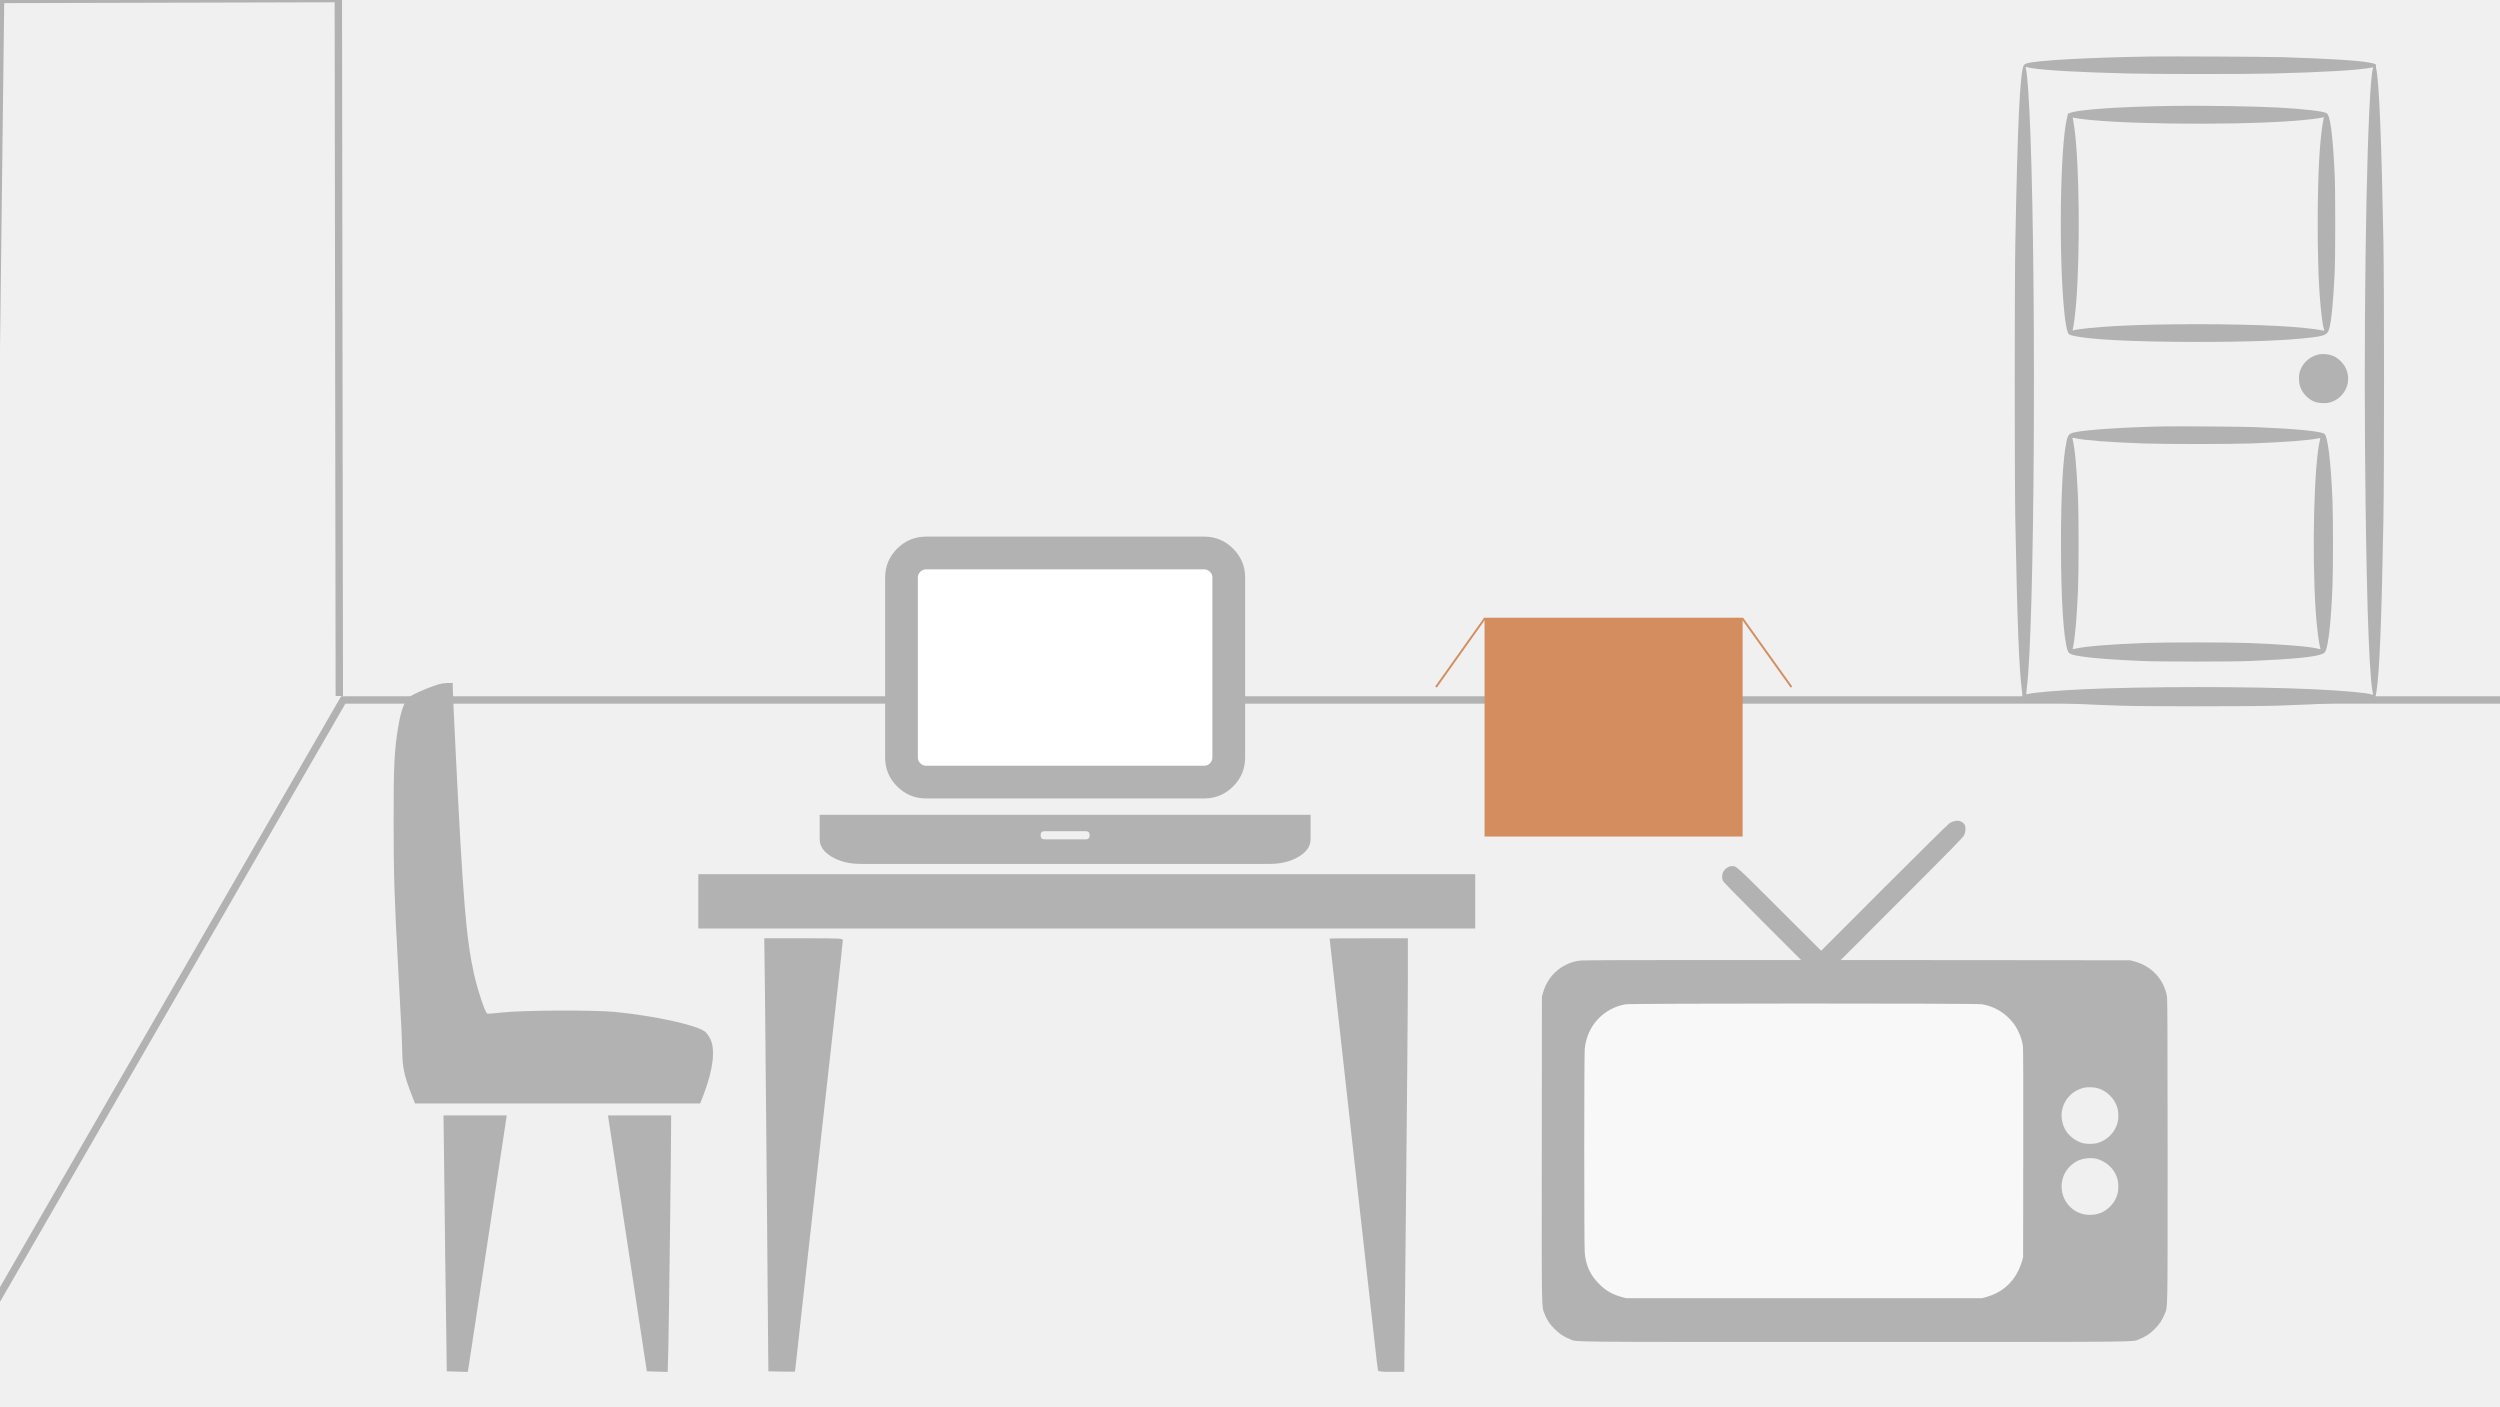
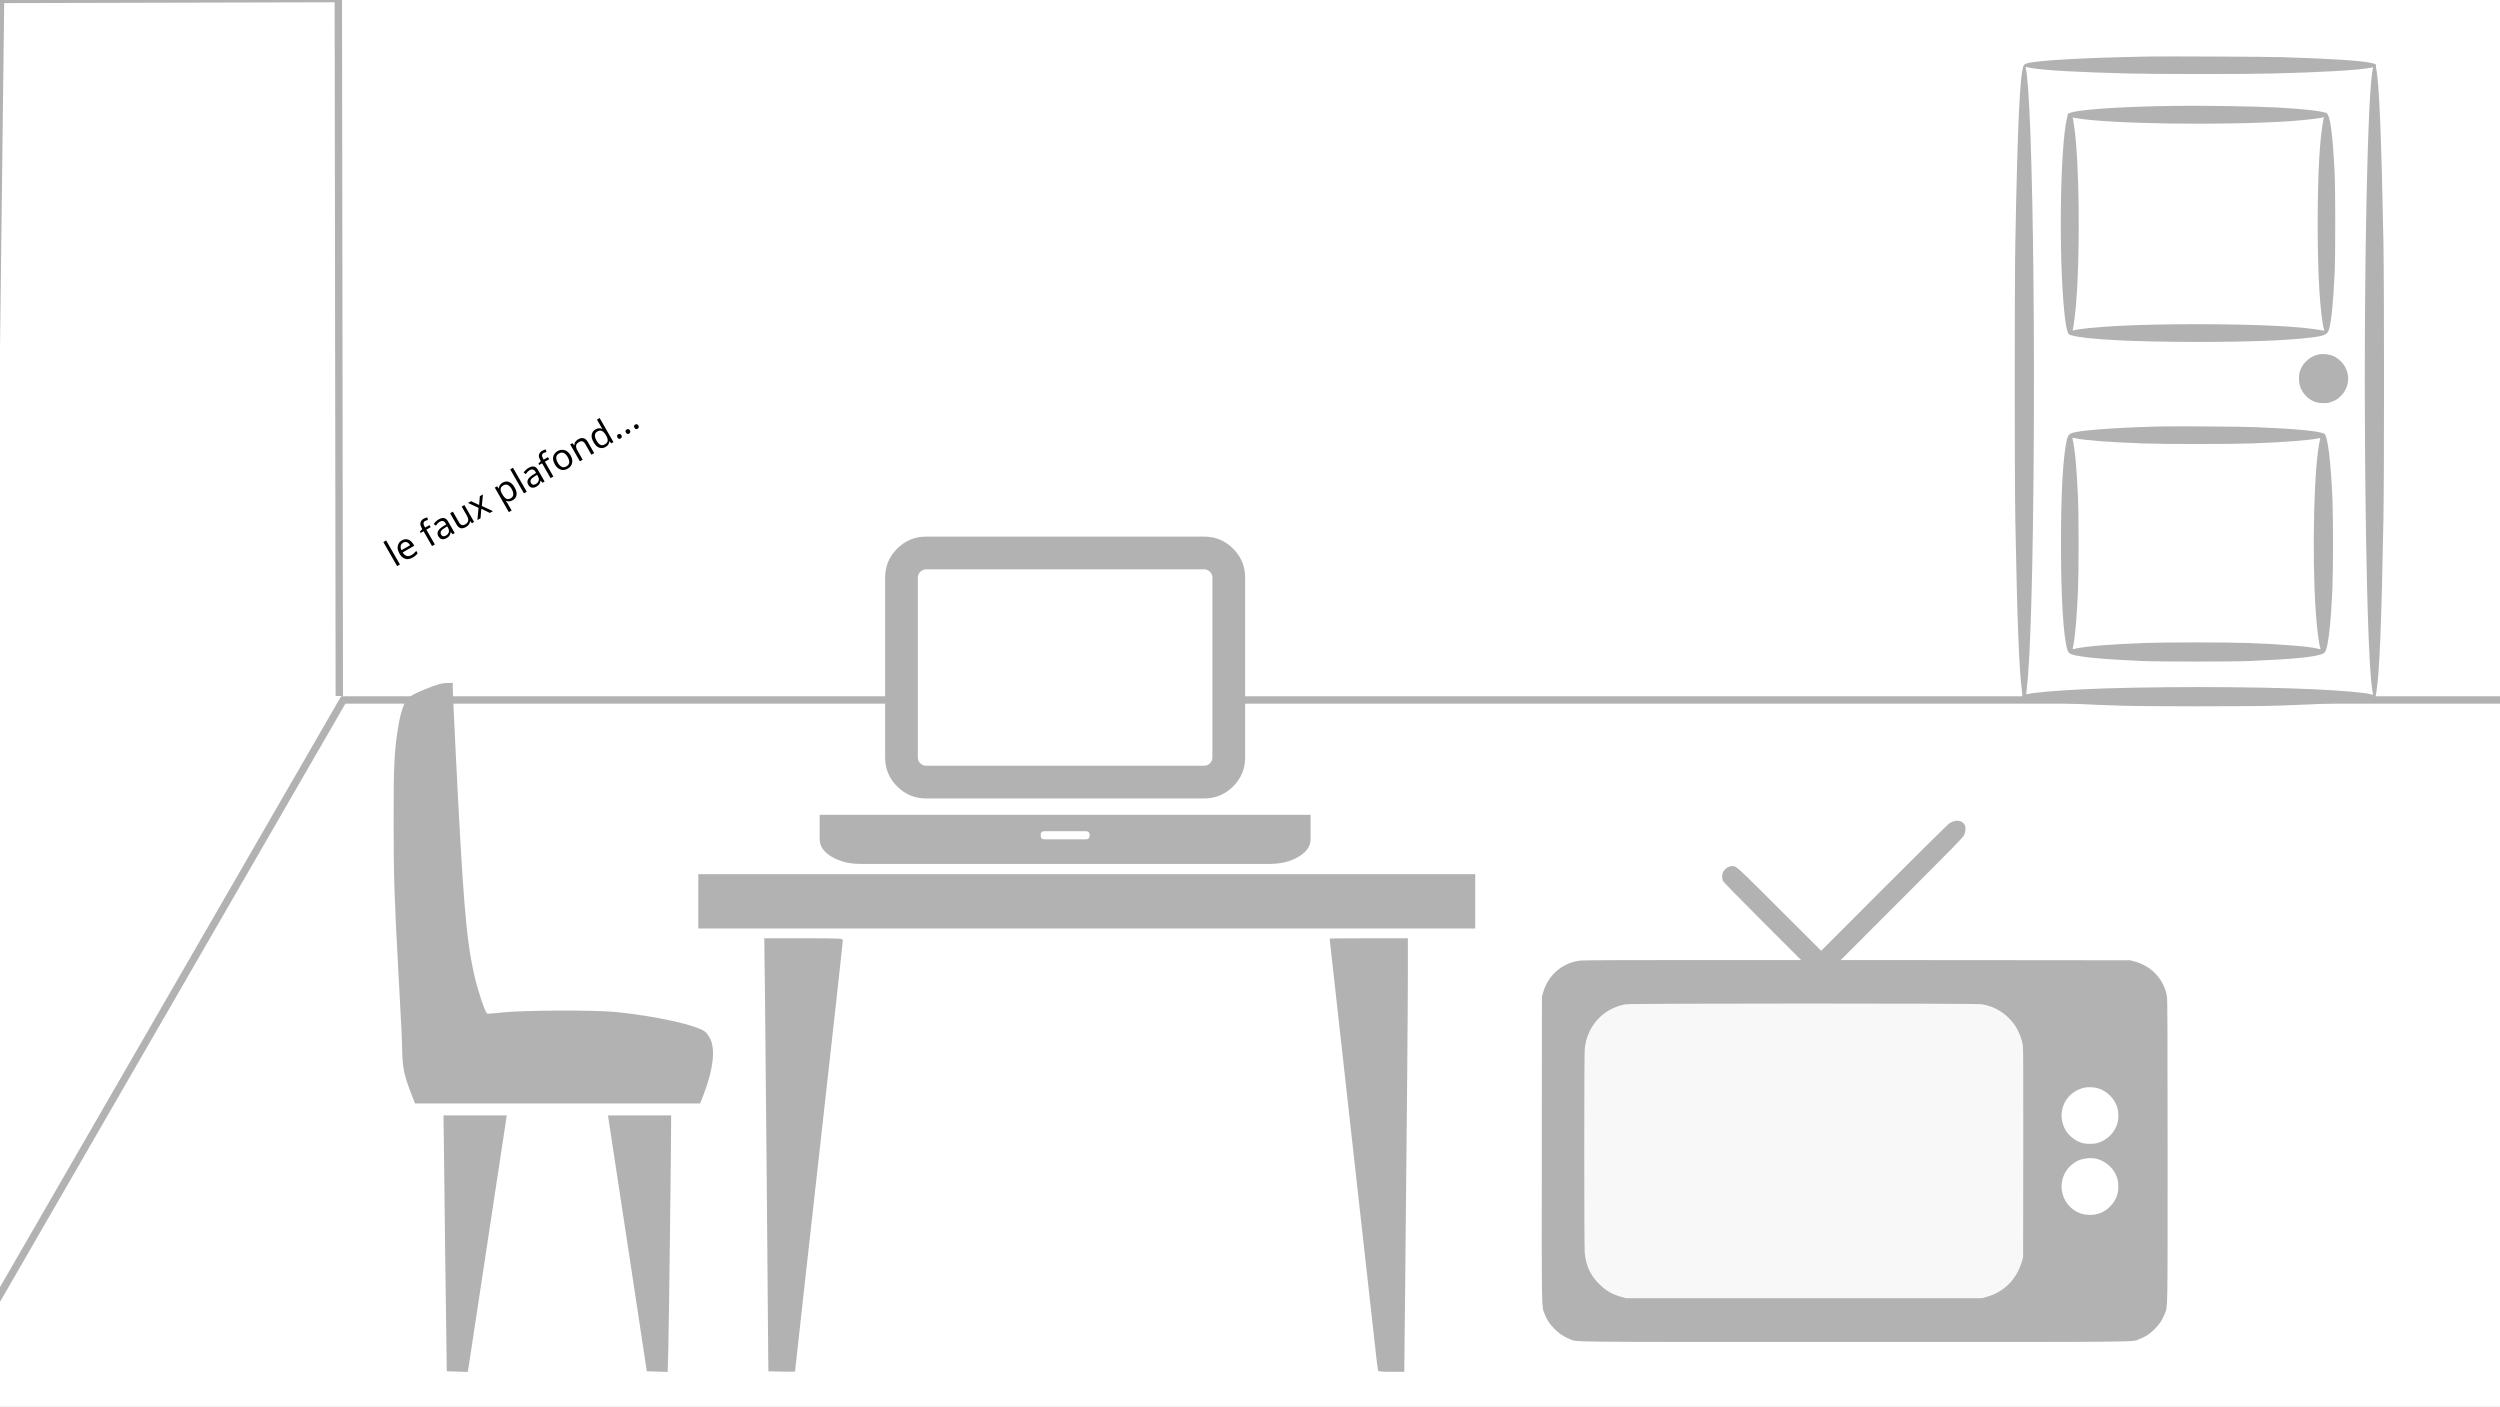
- <svg xmlns="http://www.w3.org/2000/svg" width="1280" height="720" version="1.1" viewBox="0 0 338.67 190.5">
-   <g transform="translate(0 -106.5)">
-     <path d="m344.24 201.32h-297.74l-48.598 84.174 2.173-179.07 45.757-.117.134 94.48" style="fill:none;stroke:#b2b2b2" />
-     <rect x="122.64" y="181.62" width="41.955" height="29.955" style="fill:#ffffff;paint-order:normal" />
-     <g transform="matrix(.034637 0 0 -.034637 111.04 223.53)" style="fill:#b2b2b2">
-       <path d="m416 256q-66 0-113 47t-47 113v704q0 66 47 113t113 47h1088q66 0 113-47t47-113v-704q0-66-47-113t-113-47zm-32 864v-704q0-13 9.5-22.5t22.5-9.5h1088q13 0 22.5 9.5t9.5 22.5v704q0 13-9.5 22.5t-22.5 9.5h-1088q-13 0-22.5-9.5t-9.5-22.5zm1376-928h160v-96q0-40-47-68t-113-28h-1600q-66 0-113 28t-47 68v96h160zm-720-96q16 0 16 16t-16 16h-160q-16 0-16-16t16-16z" style="fill:#b2b2b2" />
+ <svg xmlns="http://www.w3.org/2000/svg" width="1280" height="720" version="1.1" viewBox="0 0 338.67 190.5" id="svg48">
+   <defs id="defs52" />
+   <rect width="100%" height="100%" fill="white" id="rect2" />
+   <g transform="translate(0 -106.5)" id="g42">
+     <path d="m344.24 201.32h-297.74l-48.598 84.174 2.173-179.07 45.757-.117.134 94.48" style="fill:none;stroke:#b2b2b2" id="path4" />
+     <rect x="122.64" y="181.62" width="41.955" height="29.955" style="fill:#ffffff;paint-order:normal" id="rect6" />
+     <g transform="matrix(.034637 0 0 -.034637 111.04 223.53)" style="fill:#b2b2b2" id="g10">
+       <path d="m416 256q-66 0-113 47t-47 113v704q0 66 47 113t113 47h1088q66 0 113-47t47-113v-704q0-66-47-113t-113-47zm-32 864v-704q0-13 9.5-22.5t22.5-9.5h1088q13 0 22.5 9.5t9.5 22.5v704q0 13-9.5 22.5t-22.5 9.5h-1088q-13 0-22.5-9.5t-9.5-22.5zm1376-928h160v-96q0-40-47-68t-113-28h-1600q-66 0-113 28t-47 68v96h160zm-720-96q16 0 16 16t-16 16h-160q-16 0-16-16t16-16z" style="fill:#b2b2b2" id="path8" />
    </g>
-     <g transform="matrix(.01472 0 0 -.01472 53.236 292.78)" style="fill:#b2b2b2">
-       <path d="m300 6314c-88-36-144-65-161-83-37-40-67-125-89-255-38-224-45-372-44-891 0-495 6-679 44-1380 30-547 31-580 35-725 3-150 18-221 80-383l38-97h2624l36 93c84 222 105 406 57 501-14 28-36 58-50 68-86 62-458 143-825 180-187 19-845 16-1030-4-77-9-143-14-148-11-20 12-87 212-121 363-73 327-102 687-171 2085-14 280-25 529-25 552v43l-57-1c-46-1-87-13-193-55z" style="fill:#b2b2b2" />
-       <path d="m2810 4360v-250h7150v500h-7150z" style="fill:#b2b2b2" />
-       <path d="m3424 3468c3-304 11-1124 17-1823 5-698 11-1346 12-1440l2-170 123-3c67-1 122-1 122 1 0 3 45 409 100 903 253 2260 340 3047 340 3065s-11 19-361 19h-362z" style="fill:#b2b2b2" />
-       <path d="m8620 4017c0-2 86-770 190-1708 105-937 204-1828 221-1979 16-151 32-281 34-287 3-10 37-13 123-13h119l7 672c17 1661 26 2668 26 2981v337h-360c-198 0-360-1-360-3z" style="fill:#b2b2b2" />
-       <path d="m473 1748c4-354 10-884 15-1178l7-535 96-3 97-3 6 33c5 30 41 266 166 1093 22 143 67 440 100 660s67 439 74 488l13 87h-582z" style="fill:#b2b2b2" />
-       <path d="m1985 2348c4-24 84-554 179-1178l172-1135 192-6 6 213c5 179 26 1890 26 2086v62h-581z" style="fill:#b2b2b2" />
+     <g transform="matrix(.01472 0 0 -.01472 53.236 292.78)" style="fill:#b2b2b2" id="g24">
+       <path d="m300 6314c-88-36-144-65-161-83-37-40-67-125-89-255-38-224-45-372-44-891 0-495 6-679 44-1380 30-547 31-580 35-725 3-150 18-221 80-383l38-97h2624l36 93c84 222 105 406 57 501-14 28-36 58-50 68-86 62-458 143-825 180-187 19-845 16-1030-4-77-9-143-14-148-11-20 12-87 212-121 363-73 327-102 687-171 2085-14 280-25 529-25 552v43l-57-1c-46-1-87-13-193-55z" style="fill:#b2b2b2" id="path12" />
+       <path d="m2810 4360v-250h7150v500h-7150z" style="fill:#b2b2b2" id="path14" />
+       <path d="m3424 3468c3-304 11-1124 17-1823 5-698 11-1346 12-1440l2-170 123-3c67-1 122-1 122 1 0 3 45 409 100 903 253 2260 340 3047 340 3065s-11 19-361 19h-362z" style="fill:#b2b2b2" id="path16" />
+       <path d="m8620 4017c0-2 86-770 190-1708 105-937 204-1828 221-1979 16-151 32-281 34-287 3-10 37-13 123-13h119l7 672c17 1661 26 2668 26 2981v337h-360c-198 0-360-1-360-3z" style="fill:#b2b2b2" id="path18" />
+       <path d="m473 1748c4-354 10-884 15-1178l7-535 96-3 97-3 6 33c5 30 41 266 166 1093 22 143 67 440 100 660s67 439 74 488l13 87h-582z" style="fill:#b2b2b2" id="path20" />
+       <path d="m1985 2348c4-24 84-554 179-1178l172-1135 192-6 6 213c5 179 26 1890 26 2086v62h-581z" style="fill:#b2b2b2" id="path22" />
    </g>
-     <rect x="213.18" y="240.3" width="62.833" height="44.601" style="fill:#f8f8f8;paint-order:normal" />
-     <g transform="matrix(.0066244 0 0 -.0066244 208.85 288.29)" style="fill:#b2b2b2">
-       <path d="m8423 10646c-23-8-62-25-85-39-24-14-623-606-1333-1316l-1290-1291-855 853c-911 910-875 877-969 877-69 0-145-51-182-122-23-45-25-125-4-176 11-26 254-275 808-830l792-792h-2215c-1431 0-2244-4-2296-10-115-15-187-35-282-80-101-48-155-85-236-161-114-106-200-251-248-415l-23-79-3-3120c-2-3432-6-3207 58-3373 48-124 98-200 200-303 103-104 188-161 314-210 165-64-304-59 5826-59s5661-5 5826 59c122 48 212 107 310 205s157 188 205 310c63 162 59-54 59 3335-1 2535-3 3099-14 3161-62 345-310 613-655 709l-96 26-2960 3-2960 2 1247 1248c1025 1025 1251 1257 1274 1302 37 72 41 182 8 226-50 67-131 89-221 60zm577-3740c258-42 485-178 646-388 95-123 172-306 194-463 8-57 10-678 8-2200l-3-2120-23-85c-13-47-44-130-71-185-132-276-360-464-662-547l-84-23h-7280l-82 22c-189 50-325 127-458 258-189 185-281 383-305 650-13 149-13 4012 0 4161 42 470 374 836 833 919 110 20 7165 21 7287 1zm2349-1711c205-49 384-229 431-434 17-71 17-192 1-261-49-209-218-382-426-435-76-19-214-19-289 0-152 40-302 159-369 295-138 275-52 594 204 760 56 36 149 73 209 83 59 10 180 6 239-8zm-17-1446c162-33 329-162 400-309 47-97 62-164 60-275-1-160-62-295-184-411-113-107-246-157-409-156-371 4-642 362-549 726 40 157 139 284 288 369 102 57 271 81 394 56z" style="fill:#b2b2b2" />
+     <rect x="213.18" y="240.3" width="62.833" height="44.601" style="fill:#f8f8f8;paint-order:normal" id="rect26" />
+     <g transform="matrix(.0066244 0 0 -.0066244 208.85 288.29)" style="fill:#b2b2b2" id="g30">
+       <path d="m8423 10646c-23-8-62-25-85-39-24-14-623-606-1333-1316l-1290-1291-855 853c-911 910-875 877-969 877-69 0-145-51-182-122-23-45-25-125-4-176 11-26 254-275 808-830l792-792h-2215c-1431 0-2244-4-2296-10-115-15-187-35-282-80-101-48-155-85-236-161-114-106-200-251-248-415l-23-79-3-3120c-2-3432-6-3207 58-3373 48-124 98-200 200-303 103-104 188-161 314-210 165-64-304-59 5826-59s5661-5 5826 59c122 48 212 107 310 205s157 188 205 310c63 162 59-54 59 3335-1 2535-3 3099-14 3161-62 345-310 613-655 709l-96 26-2960 3-2960 2 1247 1248c1025 1025 1251 1257 1274 1302 37 72 41 182 8 226-50 67-131 89-221 60zm577-3740c258-42 485-178 646-388 95-123 172-306 194-463 8-57 10-678 8-2200l-3-2120-23-85c-13-47-44-130-71-185-132-276-360-464-662-547l-84-23h-7280l-82 22c-189 50-325 127-458 258-189 185-281 383-305 650-13 149-13 4012 0 4161 42 470 374 836 833 919 110 20 7165 21 7287 1zm2349-1711c205-49 384-229 431-434 17-71 17-192 1-261-49-209-218-382-426-435-76-19-214-19-289 0-152 40-302 159-369 295-138 275-52 594 204 760 56 36 149 73 209 83 59 10 180 6 239-8zm-17-1446c162-33 329-162 400-309 47-97 62-164 60-275-1-160-62-295-184-411-113-107-246-157-409-156-371 4-642 362-549 726 40 157 139 284 288 369 102 57 271 81 394 56z" style="fill:#b2b2b2" id="path28" />
    </g>
-     <g transform="matrix(.0068833 0 0 -.0068833 272.89 202.22)" style="fill:#b2b2b2">
-       <path d="m2680 12794c-1273-21-2269-77-2447-138-23-8-43-23-51-39-73-150-121-1153-164-3482-16-869-16-4612 0-5485 36-1948 74-2927 128-3318 12-82 13-116 5-126-70-84 524-141 1944-188 501-17 2569-16 3070 0 993 33 1551 69 1805 118 133 25 133 25 153 146 61 371 101 1330 139 3393 16 867 16 4602 0 5475-38 2036-85 3160-142 3405-5 22-7 49-4 61 7 26-20 39-128 58-233 43-776 77-1713 107-308 9-2215 19-2595 13zm-2336-229c281-45 950-82 1896-105 547-14 2270-14 2820-1 1020 25 1730 67 1969 117 30 6 33 5 28-12-105-343-183-4055-157-7461 20-2634 73-4371 145-4788 8-43 13-81 11-82-2-2-14 1-28 6-84 32-538 73-1113 101-1208 59-3381 58-4580 0-494-24-942-62-1060-90-22-5-41-8-43-6-1 2 4 57 12 122 149 1175 190 7651 71 10900-27 713-59 1171-92 1303-5 20-3 23 12 17 10-3 59-13 109-21z" style="fill:#b2b2b2" />
-       <path d="m3185 11823c-555-6-1170-29-1525-59-321-26-483-49-565-79l-41-15-22-97c-133-574-162-2706-51-3803 20-204 46-350 72-412 13-31 22-38 69-51 293-82 1209-130 2483-130 1040 0 1774 29 2246 88 259 32 311 57 342 165 45 153 79 496 109 1090 16 326 16 1654 0 1980-41 803-87 1140-161 1180-73 39-454 83-956 110-440 23-1418 40-2e3 33zm2905-227c0-3-6-35-14-73-28-133-57-403-76-713-42-696-42-1942 1-2610 22-358 61-692 89-764 16-43 13-44-47-30-120 28-474 64-838 84-888 48-2344 48-3205 0-418-24-738-57-842-86-15-4-16-1-7 28 15 55 48 312 64 513 81 1006 63 2738-35 3445-11 74-22 150-26 169l-7 34 34-7c649-121 2981-154 4289-61 218 16 506 48 570 64 44 11 50 12 50 7z" style="fill:#b2b2b2" />
-       <path d="m5961 6924c-163-44-298-174-345-333-23-77-21-204 4-285 42-133 157-257 287-306 81-31 219-38 298-15 93 27 155 63 221 129 190 190 189 491-1 681-33 33-83 72-111 87-101 54-244 71-353 42z" style="fill:#b2b2b2" />
-       <path d="m2940 5514c-771-15-1513-64-1745-114-119-25-142-49-169-178-72-331-110-1034-110-2022 0-1071 48-1847 130-2093 23-69 67-89 279-121 207-33 629-64 1170-88 382-16 1786-16 2165 0 842 37 1265 79 1406 141 28 13 46 29 57 54 59 123 111 616 137 1287 13 343 13 1329 0 1670-30 757-94 1285-161 1320-98 53-571 98-1359 130-244 10-1504 20-1800 14zm-1735-234c171-39 666-77 1330-101 394-15 1725-15 2125 0 656 24 1148 62 1323 101 37 8 39 7 33-16-120-475-164-2245-86-3394 21-312 63-644 90-716 11-27 5-29-50-14-152 42-699 87-1360 111-404 16-1653 16-2055 1-651-25-1127-63-1338-108-38-8-69-14-71-14-1 0 6 39 16 88 34 169 68 569 89 1072 16 351 16 1485 0 1825-26 595-61 969-106 1148-8 31-3 32 60 17z" style="fill:#b2b2b2" />
+     <g transform="matrix(.0068833 0 0 -.0068833 272.89 202.22)" style="fill:#b2b2b2" id="g40">
+       <path d="m2680 12794c-1273-21-2269-77-2447-138-23-8-43-23-51-39-73-150-121-1153-164-3482-16-869-16-4612 0-5485 36-1948 74-2927 128-3318 12-82 13-116 5-126-70-84 524-141 1944-188 501-17 2569-16 3070 0 993 33 1551 69 1805 118 133 25 133 25 153 146 61 371 101 1330 139 3393 16 867 16 4602 0 5475-38 2036-85 3160-142 3405-5 22-7 49-4 61 7 26-20 39-128 58-233 43-776 77-1713 107-308 9-2215 19-2595 13zm-2336-229c281-45 950-82 1896-105 547-14 2270-14 2820-1 1020 25 1730 67 1969 117 30 6 33 5 28-12-105-343-183-4055-157-7461 20-2634 73-4371 145-4788 8-43 13-81 11-82-2-2-14 1-28 6-84 32-538 73-1113 101-1208 59-3381 58-4580 0-494-24-942-62-1060-90-22-5-41-8-43-6-1 2 4 57 12 122 149 1175 190 7651 71 10900-27 713-59 1171-92 1303-5 20-3 23 12 17 10-3 59-13 109-21z" style="fill:#b2b2b2" id="path32" />
+       <path d="m3185 11823c-555-6-1170-29-1525-59-321-26-483-49-565-79l-41-15-22-97c-133-574-162-2706-51-3803 20-204 46-350 72-412 13-31 22-38 69-51 293-82 1209-130 2483-130 1040 0 1774 29 2246 88 259 32 311 57 342 165 45 153 79 496 109 1090 16 326 16 1654 0 1980-41 803-87 1140-161 1180-73 39-454 83-956 110-440 23-1418 40-2e3 33zm2905-227c0-3-6-35-14-73-28-133-57-403-76-713-42-696-42-1942 1-2610 22-358 61-692 89-764 16-43 13-44-47-30-120 28-474 64-838 84-888 48-2344 48-3205 0-418-24-738-57-842-86-15-4-16-1-7 28 15 55 48 312 64 513 81 1006 63 2738-35 3445-11 74-22 150-26 169l-7 34 34-7c649-121 2981-154 4289-61 218 16 506 48 570 64 44 11 50 12 50 7z" style="fill:#b2b2b2" id="path34" />
+       <path d="m5961 6924c-163-44-298-174-345-333-23-77-21-204 4-285 42-133 157-257 287-306 81-31 219-38 298-15 93 27 155 63 221 129 190 190 189 491-1 681-33 33-83 72-111 87-101 54-244 71-353 42z" style="fill:#b2b2b2" id="path36" />
+       <path d="m2940 5514c-771-15-1513-64-1745-114-119-25-142-49-169-178-72-331-110-1034-110-2022 0-1071 48-1847 130-2093 23-69 67-89 279-121 207-33 629-64 1170-88 382-16 1786-16 2165 0 842 37 1265 79 1406 141 28 13 46 29 57 54 59 123 111 616 137 1287 13 343 13 1329 0 1670-30 757-94 1285-161 1320-98 53-571 98-1359 130-244 10-1504 20-1800 14zm-1735-234c171-39 666-77 1330-101 394-15 1725-15 2125 0 656 24 1148 62 1323 101 37 8 39 7 33-16-120-475-164-2245-86-3394 21-312 63-644 90-716 11-27 5-29-50-14-152 42-699 87-1360 111-404 16-1653 16-2055 1-651-25-1127-63-1338-108-38-8-69-14-71-14-1 0 6 39 16 88 34 169 68 569 89 1072 16 351 16 1485 0 1825-26 595-61 969-106 1148-8 31-3 32 60 17z" style="fill:#b2b2b2" id="path38" />
    </g>
  </g>
-   <rect x="201.11" y="83.815" width="34.957" height="29.509" style="fill:#d38d5f;paint-order:normal" />
-   <path d="m194.53 93.073 6.58-9.258h34.957l6.616 9.258" style="fill:none;stroke-width:.265px;stroke:#d38d5f" />
+   <text xml:space="preserve" style="font-style:normal;font-variant:normal;font-weight:normal;font-stretch:normal;font-size:4.939px;line-height:1.25;font-family:sans-serif;-inkscape-font-specification:'Avenir LT Std';font-variant-ligatures:normal;font-variant-position:normal;font-variant-caps:normal;font-variant-numeric:normal;font-variant-alternates:normal;font-feature-settings:normal;text-indent:0;text-align:start;text-decoration:none;text-decoration-line:none;text-decoration-style:solid;text-decoration-color:#000000;letter-spacing:0px;word-spacing:0px;text-transform:none;writing-mode:lr-tb;direction:ltr;text-orientation:mixed;dominant-baseline:auto;baseline-shift:baseline;text-anchor:start;white-space:normal;shape-padding:0;opacity:1;vector-effect:none;fill:#000000;fill-opacity:1;stroke:none;stroke-width:0.265;stroke-linecap:butt;stroke-linejoin:miter;stroke-miterlimit:4;stroke-dasharray:none;stroke-dashoffset:0;stroke-opacity:1" x="8.111" y="93.284" id="text866" transform="rotate(-29.82555)">
+     <tspan id="tspan864" x="8.111" y="93.284" style="stroke-width:0.265">le faux plafond...</tspan>
+   </text>
</svg>
